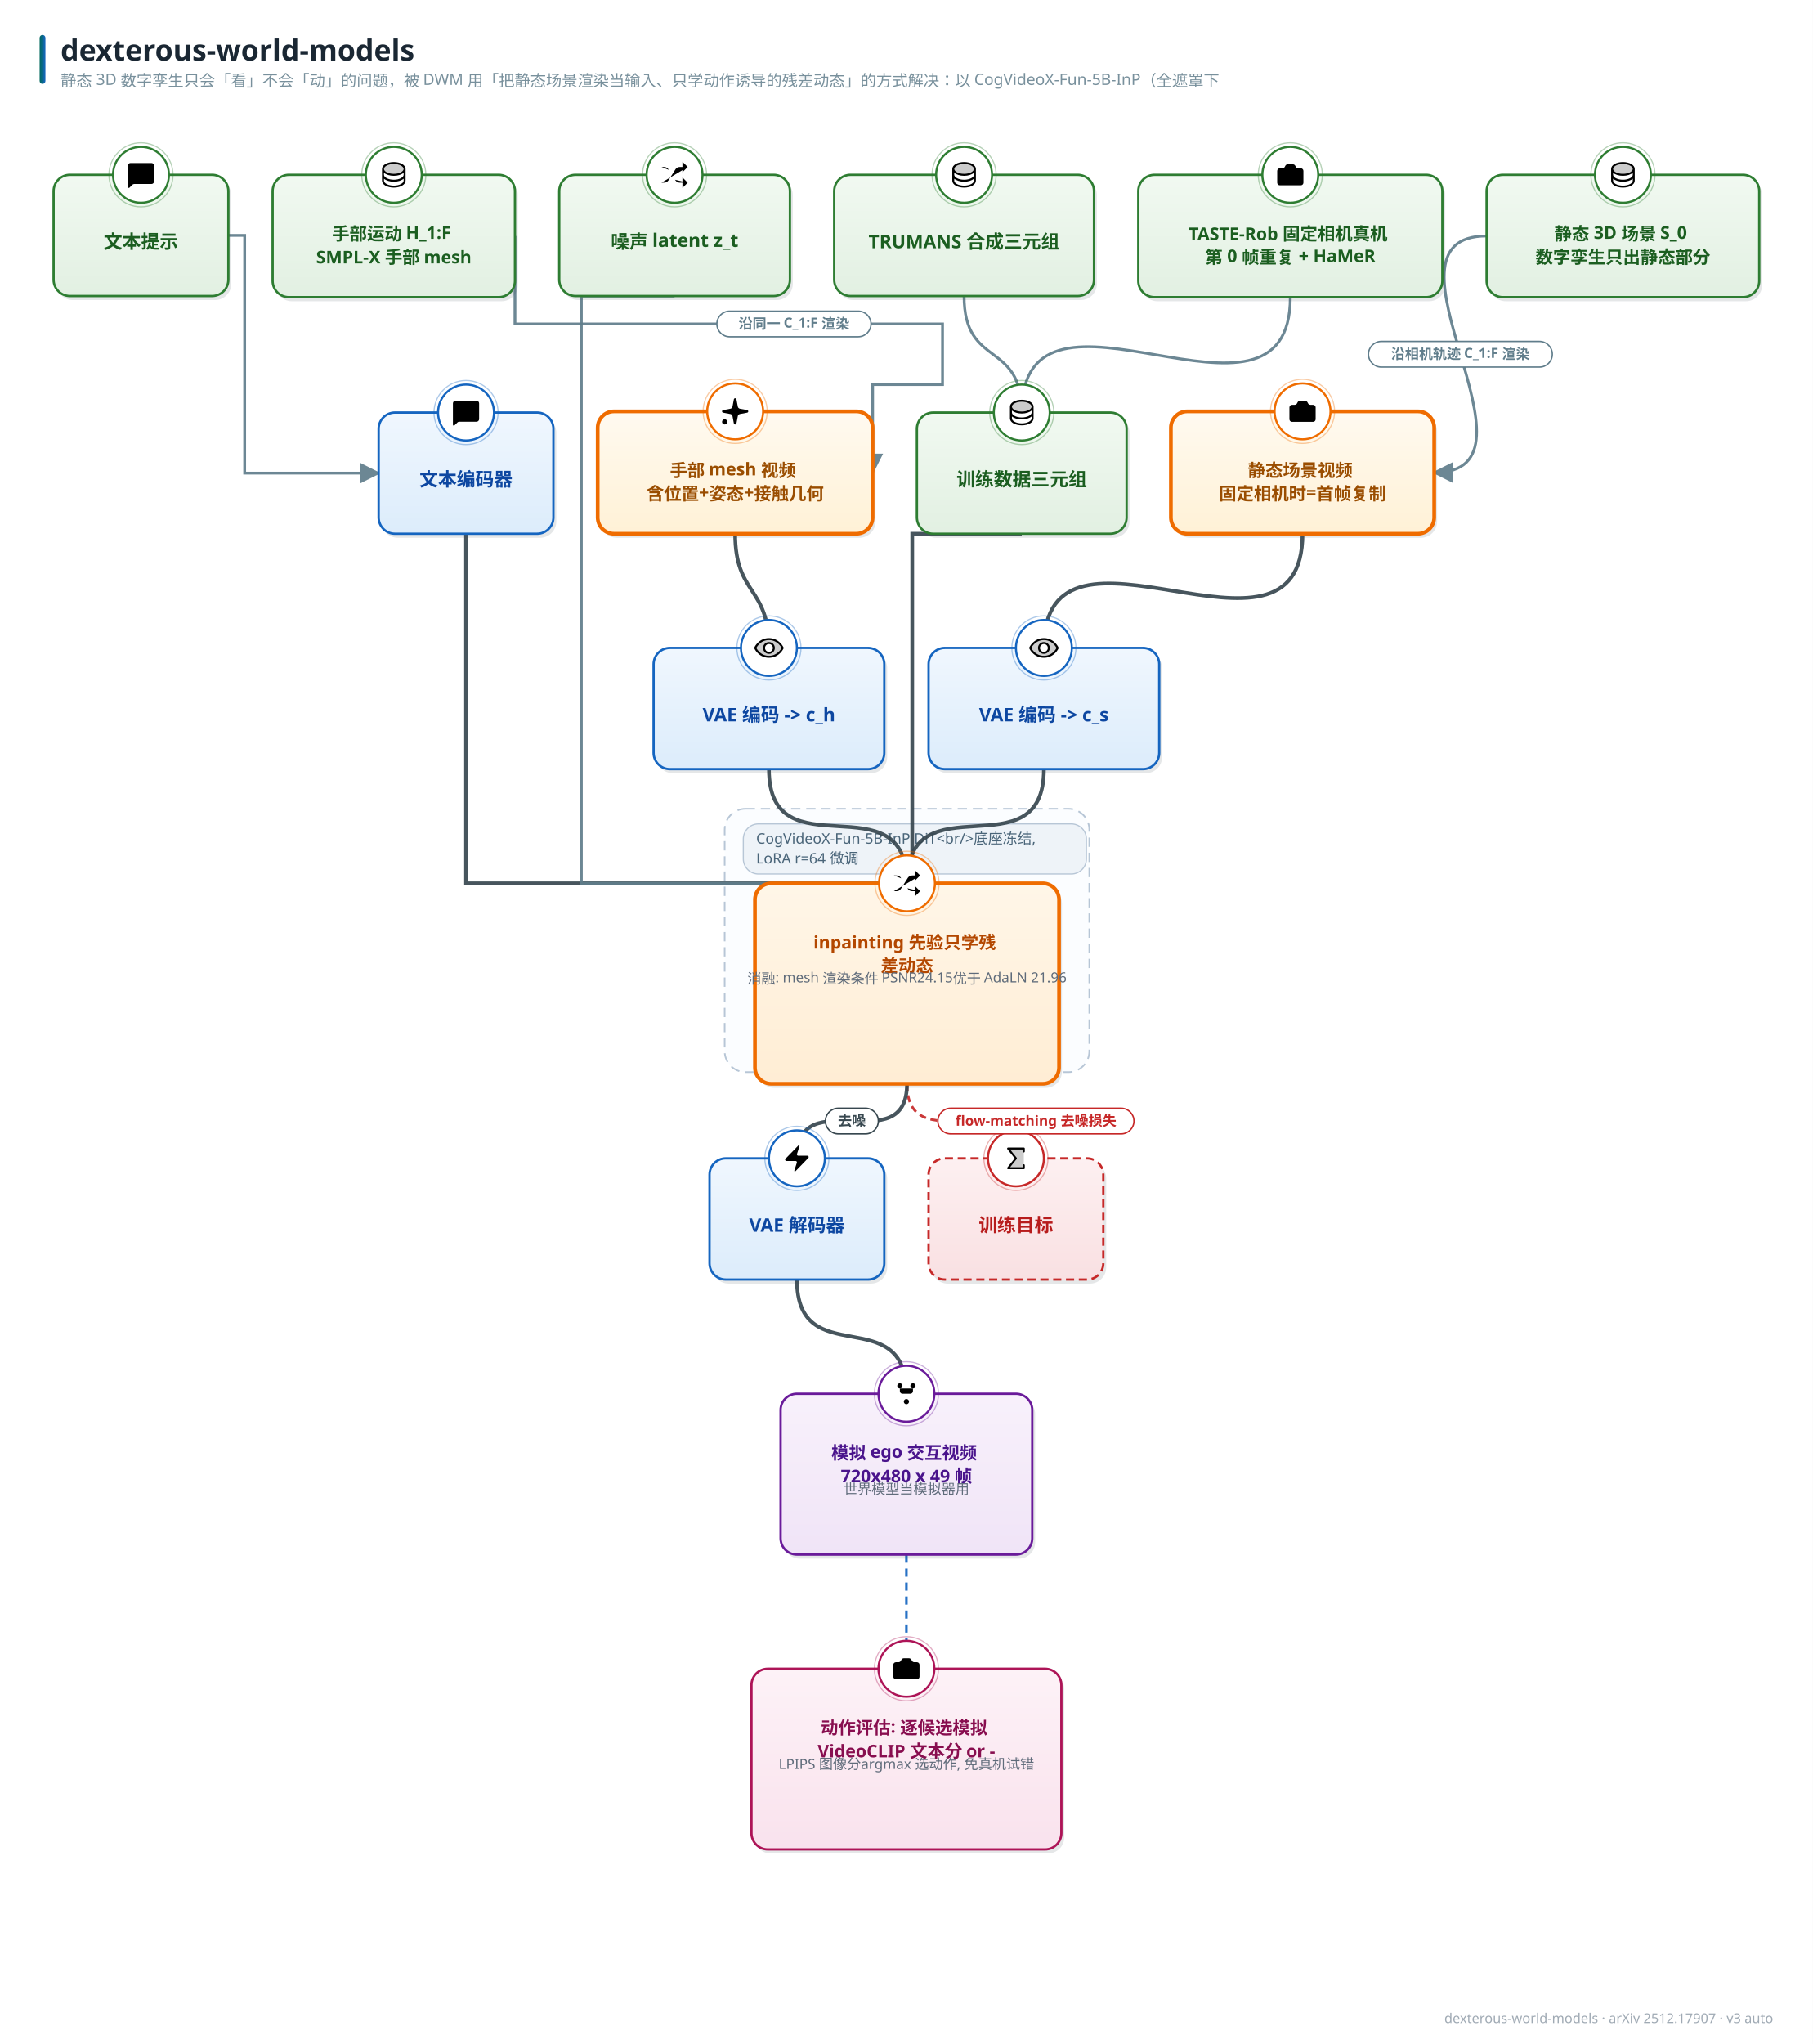
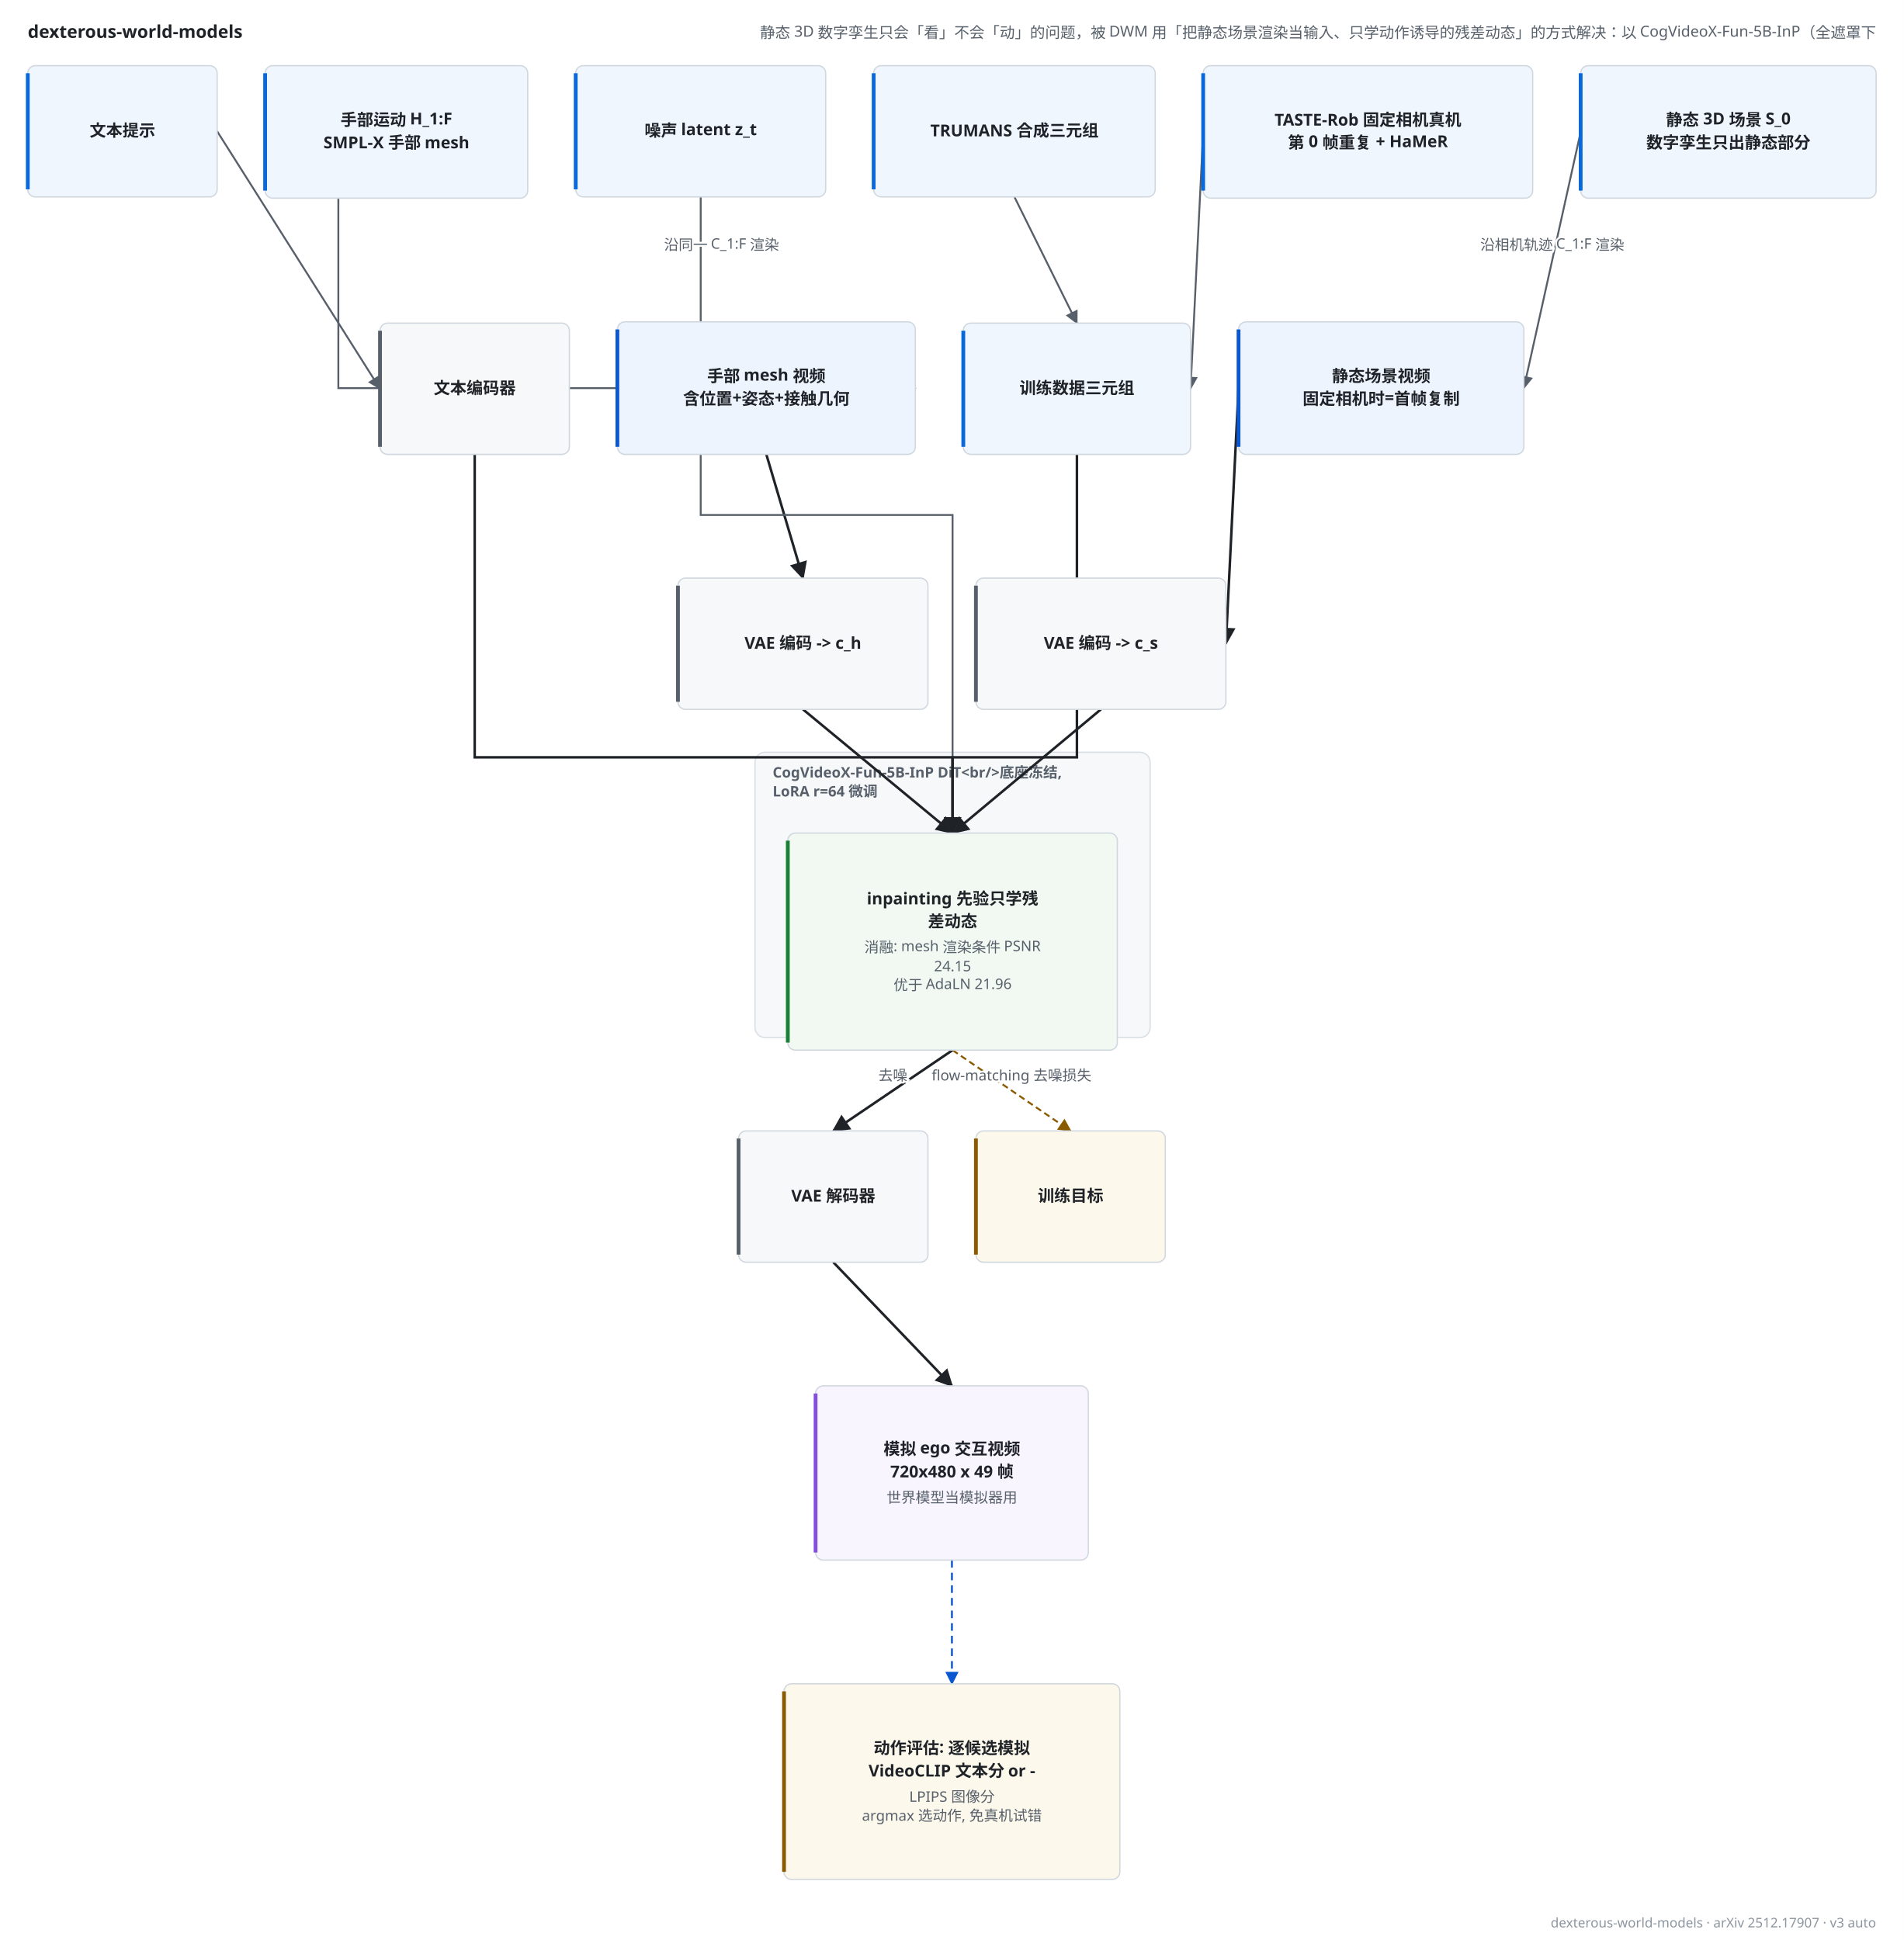
- <svg xmlns="http://www.w3.org/2000/svg" width="1556" height="1754" viewBox="0 0 1556 1754" font-family="'PingFang SC','Hiragino Sans GB','Microsoft YaHei','Segoe UI',sans-serif">
-   <style>text{font-family:'PingFang SC','Hiragino Sans GB','Microsoft YaHei','Segoe UI',sans-serif;} .lbl{font-weight:700;}</style>
+ <svg xmlns="http://www.w3.org/2000/svg" width="1508" height="1537" viewBox="24 98 1508 1537" font-family="'PingFang SC','Hiragino Sans GB','Microsoft YaHei','Segoe UI',sans-serif" role="img">
+   <rect x="24" y="98" width="1508" height="1537" fill="#ffffff" />
+   <text x="46" y="128" font-size="14" font-weight="700" fill="#1f2328">dexterous-world-models</text>
+   <text x="1510" y="128" font-size="12" fill="#57606a" text-anchor="end">静态 3D 数字孪生只会「看」不会「动」的问题，被 DWM 用「把静态场景渲染当输入、只学动作诱导的残差动态」的方式解决：以 CogVideoX-Fun-5B-InP（全遮罩下</text>
  <defs>
-     <linearGradient id="g-data" x1="0" y1="0" x2="0" y2="1">
-       <stop offset="0" stop-color="#f1f9f1" />
-       <stop offset="1" stop-color="#e2f0e2" />
-     </linearGradient>
-     <linearGradient id="g-frozen" x1="0" y1="0" x2="0" y2="1">
-       <stop offset="0" stop-color="#f0f7fe" />
-       <stop offset="1" stop-color="#dcecfb" />
-     </linearGradient>
-     <linearGradient id="g-train" x1="0" y1="0" x2="0" y2="1">
-       <stop offset="0" stop-color="#fff6e8" />
-       <stop offset="1" stop-color="#ffedd4" />
-     </linearGradient>
-     <linearGradient id="g-loss" x1="0" y1="0" x2="0" y2="1">
-       <stop offset="0" stop-color="#fdf0f1" />
-       <stop offset="1" stop-color="#f9e0e2" />
-     </linearGradient>
-     <linearGradient id="g-act" x1="0" y1="0" x2="0" y2="1">
-       <stop offset="0" stop-color="#f8f1fb" />
-       <stop offset="1" stop-color="#f0e4f7" />
-     </linearGradient>
-     <linearGradient id="g-loop" x1="0" y1="0" x2="0" y2="1">
-       <stop offset="0" stop-color="#f2f5f7" />
-       <stop offset="1" stop-color="#e6ebee" />
-     </linearGradient>
-     <linearGradient id="g-env" x1="0" y1="0" x2="0" y2="1">
-       <stop offset="0" stop-color="#eef8f6" />
-       <stop offset="1" stop-color="#dcf0ec" />
-     </linearGradient>
-     <linearGradient id="g-mem" x1="0" y1="0" x2="0" y2="1">
-       <stop offset="0" stop-color="#fffef0" />
-       <stop offset="1" stop-color="#fdf6d8" />
-     </linearGradient>
-     <linearGradient id="g-reward" x1="0" y1="0" x2="0" y2="1">
-       <stop offset="0" stop-color="#fdf2f7" />
-       <stop offset="1" stop-color="#f9e2ed" />
-     </linearGradient>
-     <linearGradient id="g-key" x1="0" y1="0" x2="0" y2="1">
-       <stop offset="0" stop-color="#fffaf0" />
-       <stop offset="1" stop-color="#fff1d6" />
-     </linearGradient>
-     <linearGradient id="g-title" x1="0" y1="0" x2="1" y2="0">
-       <stop offset="0" stop-color="#00695c" />
-       <stop offset="1" stop-color="#1565c0" />
-     </linearGradient>
-     <marker id="arr-main" viewBox="0 0 10 10" refX="9" refY="5" markerWidth="7.5" markerHeight="7.5" orient="auto-start-reverse">
-       <path d="M0 0 L10 5 L0 10 z" fill="#607d8b" />
+     <marker id="arw-main" viewBox="0 0 10 10" refX="9" refY="5" markerWidth="7" markerHeight="7" orient="auto">
+       <path d="M0,0 L10,5 L0,10 z" fill="#57606a" />
    </marker>
-     <marker id="arr-thick" viewBox="0 0 10 10" refX="9" refY="5" markerWidth="7.5" markerHeight="7.5" orient="auto-start-reverse">
-       <path d="M0 0 L10 5 L0 10 z" fill="#37474f" />
+     <marker id="arw-thick" viewBox="0 0 10 10" refX="9" refY="5" markerWidth="7" markerHeight="7" orient="auto">
+       <path d="M0,0 L10,5 L0,10 z" fill="#1f2328" />
    </marker>
-     <marker id="arr-thin" viewBox="0 0 10 10" refX="9" refY="5" markerWidth="7.5" markerHeight="7.5" orient="auto-start-reverse">
-       <path d="M0 0 L10 5 L0 10 z" fill="#90a4ae" />
+     <marker id="arw-thin" viewBox="0 0 10 10" refX="9" refY="5" markerWidth="7" markerHeight="7" orient="auto">
+       <path d="M0,0 L10,5 L0,10 z" fill="#8c959f" />
    </marker>
-     <marker id="arr-fb" viewBox="0 0 10 10" refX="9" refY="5" markerWidth="7.5" markerHeight="7.5" orient="auto-start-reverse">
-       <path d="M0 0 L10 5 L0 10 z" fill="#1565c0" />
+     <marker id="arw-fb" viewBox="0 0 10 10" refX="9" refY="5" markerWidth="7" markerHeight="7" orient="auto">
+       <path d="M0,0 L10,5 L0,10 z" fill="#0b57d0" />
    </marker>
-     <marker id="arr-loss" viewBox="0 0 10 10" refX="9" refY="5" markerWidth="7.5" markerHeight="7.5" orient="auto-start-reverse">
-       <path d="M0 0 L10 5 L0 10 z" fill="#c62828" />
+     <marker id="arw-loss" viewBox="0 0 10 10" refX="9" refY="5" markerWidth="7" markerHeight="7" orient="auto">
+       <path d="M0,0 L10,5 L0,10 z" fill="#8a5a00" />
    </marker>
  </defs>
-   <rect width="1556" height="1754" fill="#ffffff" />
-   <rect x="34" y="30" width="5" height="42" rx="2.5" fill="url(#g-title)" />
-   <text x="52" y="52" font-size="25" font-weight="800" fill="#1a2733">dexterous-world-models</text>
-   <text x="52" y="74" font-size="13.5" fill="#78909c">静态 3D 数字孪生只会「看」不会「动」的问题，被 DWM 用「把静态场景渲染当输入、只学动作诱导的残差动态」的方式解决：以 CogVideoX-Fun-5B-InP（全遮罩下</text>
-   <text x="1522" y="1736" font-size="11.5" fill="#a0aab4" text-anchor="end">dexterous-world-models · arXiv 2512.17907 · v3 auto</text>
-   <rect x="622" y="694" width="313" height="226" rx="18" fill="#fbfdff" stroke="#b7c6d6" stroke-width="1.4" stroke-dasharray="8 5" />
-   <rect x="638" y="707" width="294.5" height="43" rx="13" fill="#eef3f8" stroke="#b7c6d6" />
-   <text x="649" y="724" font-size="12.5" fill="#4a6579">CogVideoX-Fun-5B-InP DiT&lt;br/&gt;底座冻结,</text>
-   <text x="649" y="741" font-size="12.5" fill="#4a6579">LoRA r=64 微调</text>
-   <path d="M 1276.0 202.5 C 1171.8 202.5, 1335.2 405.5, 1231.0 405.5" fill="none" stroke="#607d8b" stroke-width="2.4" marker-end="url(#arr-main)" opacity="0.92" />
-   <path d="M 442.0 202.5 L 442.0 278.0 L 809.0 278.0 L 809.0 330.0 L 749.0 330.0 L 749.0 405.5" fill="none" stroke="#607d8b" stroke-width="2.4" marker-end="url(#arr-main)" opacity="0.92" />
-   <path d="M 196.0 202.0 L 210.0 202.0 L 210.0 406.0 L 325.0 406.0" fill="none" stroke="#607d8b" stroke-width="2.4" marker-end="url(#arr-main)" opacity="0.92" />
-   <path d="M 1118.0 458.0 C 1118.0 592.4, 896.0 421.6, 896.0 556.0" fill="none" stroke="#37474f" stroke-width="3.2" marker-end="url(#arr-thick)" opacity="0.92" />
-   <path d="M 631.0 458.0 C 631.0 511.3, 660.0 502.7, 660.0 556.0" fill="none" stroke="#37474f" stroke-width="3.2" marker-end="url(#arr-thick)" opacity="0.92" />
-   <path d="M 896.0 660.0 C 896.0 750.5, 778.5 667.5, 778.5 758.0" fill="none" stroke="#37474f" stroke-width="3.2" marker-end="url(#arr-thick)" opacity="0.92" />
-   <path d="M 660.0 660.0 C 660.0 750.9, 778.5 667.1, 778.5 758.0" fill="none" stroke="#37474f" stroke-width="3.2" marker-end="url(#arr-thick)" opacity="0.92" />
-   <path d="M 400.0 458.0 L 400.0 758.0 L 778.5 758.0" fill="none" stroke="#37474f" stroke-width="3.2" marker-end="url(#arr-thick)" opacity="0.92" />
-   <path d="M 579.0 254.0 L 499.0 254.0 L 499.0 758.0 L 778.5 758.0" fill="none" stroke="#607d8b" stroke-width="2.4" marker-end="url(#arr-main)" opacity="0.92" />
-   <path d="M 778.5 930.0 C 778.5 996.1, 872.0 927.9, 872.0 994.0" fill="none" stroke="#c62828" stroke-width="2.2" stroke-dasharray="6 4" marker-end="url(#arr-loss)" opacity="0.92" />
-   <path d="M 778.5 930.0 C 778.5 996.6, 684.0 927.4, 684.0 994.0" fill="none" stroke="#37474f" stroke-width="3.2" marker-end="url(#arr-thick)" opacity="0.92" />
-   <path d="M 684.0 1098.0 C 684.0 1178.6, 778.0 1115.4, 778.0 1196.0" fill="none" stroke="#37474f" stroke-width="3.2" marker-end="url(#arr-thick)" opacity="0.92" />
-   <path d="M 778.0 1334.0 C 778.0 1380.0, 778.0 1386.0, 778.0 1432.0" fill="none" stroke="#1565c0" stroke-width="2.2" stroke-dasharray="7 5" marker-end="url(#arr-fb)" opacity="0.92" />
-   <path d="M 877.0 458.0 L 783.0 458.0 L 783.0 758.0 L 778.5 758.0" fill="none" stroke="#37474f" stroke-width="3.2" marker-end="url(#arr-thick)" opacity="0.92" />
-   <path d="M 827.5 254.0 C 827.5 316.8, 877.0 291.2, 877.0 354.0" fill="none" stroke="#607d8b" stroke-width="2.4" marker-end="url(#arr-main)" opacity="0.92" />
-   <path d="M 1107.5 255.0 C 1107.5 393.4, 877.0 215.6, 877.0 354.0" fill="none" stroke="#607d8b" stroke-width="2.4" marker-end="url(#arr-main)" opacity="0.92" />
-   <rect x="1278.5" y="153.5" width="234" height="105" rx="14" fill="#37474f" opacity="0.13" />
-   <rect x="1276" y="150" width="234" height="105" rx="14" fill="url(#g-data)" stroke="#2e7d32" stroke-width="2.0" />
-   <circle cx="1393.0" cy="150" r="24" fill="#ffffff" stroke="#2e7d32" stroke-width="1.8" />
-   <circle cx="1393.0" cy="150" r="27.5" fill="none" stroke="#2e7d32" stroke-width="1" opacity="0.35" />
-   <g transform="translate(1379.5,136.5) scale(0.1055)">
-     <path d="M216,80c0,26.51-39.4,48-88,48S40,106.51,40,80s39.4-48,88-48S216,53.49,216,80Z" opacity="0.2" />
-     <path d="M128,24C74.17,24,32,48.6,32,80v96c0,31.4,42.17,56,96,56s96-24.6,96-56V80C224,48.6,181.83,24,128,24Zm80,104c0,9.62-7.88,19.43-21.61,26.92C170.93,163.35,150.19,168,128,168s-42.93-4.65-58.39-13.08C55.88,147.43,48,137.62,48,128V111.36c17.06,15,46.23,24.64,80,24.64s62.94-9.68,80-24.64ZM69.61,53.08C85.07,44.65,105.81,40,128,40s42.93,4.65,58.39,13.08C200.12,60.57,208,70.38,208,80s-7.88,19.43-21.61,26.92C170.93,115.35,150.19,120,128,120s-42.93-4.65-58.39-13.08C55.88,99.43,48,89.62,48,80S55.88,60.57,69.61,53.08ZM186.39,202.92C170.93,211.35,150.19,216,128,216s-42.93-4.65-58.39-13.08C55.88,195.43,48,185.62,48,176V159.36c17.06,15,46.23,24.64,80,24.64s62.94-9.68,80-24.64V176C208,185.62,200.12,195.43,186.39,202.92Z" />
-   </g>
-   <text x="1393.0" y="206" font-size="15" class="lbl" fill="#1b5e20" text-anchor="middle">
-     <tspan x="1393.0" dy="0">静态 3D 场景 S_0</tspan>
-     <tspan x="1393.0" dy="20">数字孪生只出静态部分</tspan>
-   </text>
-   <rect x="1007.5" y="356.5" width="226" height="105" rx="14" fill="#37474f" opacity="0.13" />
-   <rect x="1005" y="353" width="226" height="105" rx="14" fill="url(#g-key)" stroke="#ef6c00" stroke-width="3.2" />
-   <circle cx="1118.0" cy="353" r="24" fill="#ffffff" stroke="#ef6c00" stroke-width="1.8" />
-   <circle cx="1118.0" cy="353" r="27.5" fill="none" stroke="#ef6c00" stroke-width="1" opacity="0.35" />
-   <g transform="translate(1104.5,339.5) scale(1.125)">
-     <path d="M13.997 4a2 2 0 0 1 1.76 1.05l.486.9A2 2 0 0 0 18.003 7H20a2 2 0 0 1 2 2v9a2 2 0 0 1-2 2H4a2 2 0 0 1-2-2V9a2 2 0 0 1 2-2h1.997a2 2 0 0 0 1.759-1.048l.489-.904A2 2 0 0 1 10.004 4z" />
-     <circle cx="12" cy="13" r="3" />
-   </g>
-   <text x="1118.0" y="409" font-size="15" class="lbl" fill="#9a4d00" text-anchor="middle">
-     <tspan x="1118.0" dy="0">静态场景视频</tspan>
-     <tspan x="1118.0" dy="20">固定相机时=首帧复制</tspan>
-   </text>
-   <rect x="236.5" y="153.5" width="208" height="105" rx="14" fill="#37474f" opacity="0.13" />
-   <rect x="234" y="150" width="208" height="105" rx="14" fill="url(#g-data)" stroke="#2e7d32" stroke-width="2.0" />
-   <circle cx="338.0" cy="150" r="24" fill="#ffffff" stroke="#2e7d32" stroke-width="1.8" />
-   <circle cx="338.0" cy="150" r="27.5" fill="none" stroke="#2e7d32" stroke-width="1" opacity="0.35" />
-   <g transform="translate(324.5,136.5) scale(0.1055)">
-     <path d="M216,80c0,26.51-39.4,48-88,48S40,106.51,40,80s39.4-48,88-48S216,53.49,216,80Z" opacity="0.2" />
-     <path d="M128,24C74.17,24,32,48.6,32,80v96c0,31.4,42.17,56,96,56s96-24.6,96-56V80C224,48.6,181.83,24,128,24Zm80,104c0,9.62-7.88,19.43-21.61,26.92C170.93,163.35,150.19,168,128,168s-42.93-4.65-58.39-13.08C55.88,147.43,48,137.62,48,128V111.36c17.06,15,46.23,24.64,80,24.64s62.94-9.68,80-24.64ZM69.61,53.08C85.07,44.65,105.81,40,128,40s42.93,4.65,58.39,13.08C200.12,60.57,208,70.38,208,80s-7.88,19.43-21.61,26.92C170.93,115.35,150.19,120,128,120s-42.93-4.65-58.39-13.08C55.88,99.43,48,89.62,48,80S55.88,60.57,69.61,53.08ZM186.39,202.92C170.93,211.35,150.19,216,128,216s-42.93-4.65-58.39-13.08C55.88,195.43,48,185.62,48,176V159.36c17.06,15,46.23,24.64,80,24.64s62.94-9.68,80-24.64V176C208,185.62,200.12,195.43,186.39,202.92Z" />
-   </g>
-   <text x="338.0" y="206" font-size="15" class="lbl" fill="#1b5e20" text-anchor="middle">
-     <tspan x="338.0" dy="0">手部运动 H_1:F</tspan>
-     <tspan x="338.0" dy="20">SMPL-X 手部 mesh</tspan>
-   </text>
-   <rect x="515.5" y="356.5" width="236" height="105" rx="14" fill="#37474f" opacity="0.13" />
-   <rect x="513" y="353" width="236" height="105" rx="14" fill="url(#g-key)" stroke="#ef6c00" stroke-width="3.2" />
-   <circle cx="631.0" cy="353" r="24" fill="#ffffff" stroke="#ef6c00" stroke-width="1.8" />
-   <circle cx="631.0" cy="353" r="27.5" fill="none" stroke="#ef6c00" stroke-width="1" opacity="0.35" />
-   <g transform="translate(617.5,339.5) scale(1.125)">
-     <path d="M11.017 2.814a1 1 0 0 1 1.966 0l1.051 5.558a2 2 0 0 0 1.594 1.594l5.558 1.051a1 1 0 0 1 0 1.966l-5.558 1.051a2 2 0 0 0-1.594 1.594l-1.051 5.558a1 1 0 0 1-1.966 0l-1.051-5.558a2 2 0 0 0-1.594-1.594l-5.558-1.051a1 1 0 0 1 0-1.966l5.558-1.051a2 2 0 0 0 1.594-1.594z" />
-     <path d="M20 2v4" />
-     <path d="M22 4h-4" />
-     <circle cx="4" cy="20" r="2" />
-   </g>
-   <text x="631.0" y="409" font-size="15" class="lbl" fill="#9a4d00" text-anchor="middle">
-     <tspan x="631.0" dy="0">手部 mesh 视频</tspan>
-     <tspan x="631.0" dy="20">含位置+姿态+接触几何</tspan>
-   </text>
-   <rect x="48.5" y="153.5" width="150" height="104" rx="14" fill="#37474f" opacity="0.13" />
-   <rect x="46" y="150" width="150" height="104" rx="14" fill="url(#g-data)" stroke="#2e7d32" stroke-width="2.0" />
-   <circle cx="121.0" cy="150" r="24" fill="#ffffff" stroke="#2e7d32" stroke-width="1.8" />
-   <circle cx="121.0" cy="150" r="27.5" fill="none" stroke="#2e7d32" stroke-width="1" opacity="0.35" />
-   <g transform="translate(107.5,136.5) scale(1.125)">
-     <path d="M22 17a2 2 0 0 1-2 2H6.828a2 2 0 0 0-1.414.586l-2.202 2.202A.71.71 0 0 1 2 21.286V5a2 2 0 0 1 2-2h16a2 2 0 0 1 2 2z" />
-   </g>
-   <text x="121.0" y="213" font-size="16" class="lbl" fill="#1b5e20" text-anchor="middle">文本提示</text>
-   <rect x="327.5" y="357.5" width="150" height="104" rx="14" fill="#37474f" opacity="0.13" />
-   <rect x="325" y="354" width="150" height="104" rx="14" fill="url(#g-frozen)" stroke="#1565c0" stroke-width="2.0" />
-   <circle cx="400.0" cy="354" r="24" fill="#ffffff" stroke="#1565c0" stroke-width="1.8" />
-   <circle cx="400.0" cy="354" r="27.5" fill="none" stroke="#1565c0" stroke-width="1" opacity="0.35" />
-   <g transform="translate(386.5,340.5) scale(1.125)">
-     <path d="M22 17a2 2 0 0 1-2 2H6.828a2 2 0 0 0-1.414.586l-2.202 2.202A.71.71 0 0 1 2 21.286V5a2 2 0 0 1 2-2h16a2 2 0 0 1 2 2z" />
-   </g>
-   <text x="400.0" y="417" font-size="16" class="lbl" fill="#0d47a1" text-anchor="middle">文本编码器</text>
-   <rect x="799.5" y="559.5" width="198" height="104" rx="14" fill="#37474f" opacity="0.13" />
-   <rect x="797" y="556" width="198" height="104" rx="14" fill="url(#g-frozen)" stroke="#1565c0" stroke-width="2.0" />
-   <circle cx="896.0" cy="556" r="24" fill="#ffffff" stroke="#1565c0" stroke-width="1.8" />
-   <circle cx="896.0" cy="556" r="27.5" fill="none" stroke="#1565c0" stroke-width="1" opacity="0.35" />
-   <g transform="translate(882.5,542.5) scale(0.1055)">
-     <path d="M128,56C48,56,16,128,16,128s32,72,112,72,112-72,112-72S208,56,128,56Zm0,112a40,40,0,1,1,40-40A40,40,0,0,1,128,168Z" opacity="0.2" />
-     <path d="M247.31,124.76c-.35-.79-8.82-19.58-27.65-38.41C194.57,61.26,162.88,48,128,48S61.43,61.26,36.34,86.35C17.51,105.18,9,124,8.69,124.76a8,8,0,0,0,0,6.5c.35.79,8.82,19.57,27.65,38.4C61.43,194.74,93.12,208,128,208s66.57-13.26,91.66-38.34c18.83-18.83,27.3-37.61,27.65-38.4A8,8,0,0,0,247.31,124.76ZM128,192c-30.78,0-57.67-11.19-79.93-33.25A133.47,133.47,0,0,1,25,128,133.33,133.33,0,0,1,48.07,97.25C70.33,75.19,97.22,64,128,64s57.67,11.19,79.93,33.25A133.46,133.46,0,0,1,231.05,128C223.84,141.46,192.43,192,128,192Zm0-112a48,48,0,1,0,48,48A48.05,48.05,0,0,0,128,80Zm0,80a32,32,0,1,1,32-32A32,32,0,0,1,128,160Z" />
-   </g>
-   <text x="896.0" y="619" font-size="16" class="lbl" fill="#0d47a1" text-anchor="middle">VAE 编码 -&gt; c_s</text>
-   <rect x="563.5" y="559.5" width="198" height="104" rx="14" fill="#37474f" opacity="0.13" />
-   <rect x="561" y="556" width="198" height="104" rx="14" fill="url(#g-frozen)" stroke="#1565c0" stroke-width="2.0" />
-   <circle cx="660.0" cy="556" r="24" fill="#ffffff" stroke="#1565c0" stroke-width="1.8" />
-   <circle cx="660.0" cy="556" r="27.5" fill="none" stroke="#1565c0" stroke-width="1" opacity="0.35" />
-   <g transform="translate(646.5,542.5) scale(0.1055)">
-     <path d="M128,56C48,56,16,128,16,128s32,72,112,72,112-72,112-72S208,56,128,56Zm0,112a40,40,0,1,1,40-40A40,40,0,0,1,128,168Z" opacity="0.2" />
-     <path d="M247.31,124.76c-.35-.79-8.82-19.58-27.65-38.41C194.57,61.26,162.88,48,128,48S61.43,61.26,36.34,86.35C17.51,105.18,9,124,8.69,124.76a8,8,0,0,0,0,6.5c.35.79,8.82,19.57,27.65,38.4C61.43,194.74,93.12,208,128,208s66.57-13.26,91.66-38.34c18.83-18.83,27.3-37.61,27.65-38.4A8,8,0,0,0,247.31,124.76ZM128,192c-30.78,0-57.67-11.19-79.93-33.25A133.47,133.47,0,0,1,25,128,133.33,133.33,0,0,1,48.07,97.25C70.33,75.19,97.22,64,128,64s57.67,11.19,79.93,33.25A133.46,133.46,0,0,1,231.05,128C223.84,141.46,192.43,192,128,192Zm0-112a48,48,0,1,0,48,48A48.05,48.05,0,0,0,128,80Zm0,80a32,32,0,1,1,32-32A32,32,0,0,1,128,160Z" />
-   </g>
-   <text x="660.0" y="619" font-size="16" class="lbl" fill="#0d47a1" text-anchor="middle">VAE 编码 -&gt; c_h</text>
-   <rect x="650.5" y="761.5" width="261" height="172" rx="14" fill="#37474f" opacity="0.13" />
-   <rect x="648" y="758" width="261" height="172" rx="14" fill="url(#g-train)" stroke="#ef6c00" stroke-width="3.2" />
-   <circle cx="778.5" cy="758" r="24" fill="#ffffff" stroke="#ef6c00" stroke-width="1.8" />
-   <circle cx="778.5" cy="758" r="27.5" fill="none" stroke="#ef6c00" stroke-width="1" opacity="0.35" />
-   <g transform="translate(765.0,744.5) scale(1.125)">
-     <path d="m18 14 4 4-4 4" />
-     <path d="m18 2 4 4-4 4" />
-     <path d="M2 18h1.973a4 4 0 0 0 3.3-1.7l5.454-8.6a4 4 0 0 1 3.3-1.7H22" />
-     <path d="M2 6h1.972a4 4 0 0 1 3.6 2.2" />
-     <path d="M22 18h-6.041a4 4 0 0 1-3.3-1.8l-.359-.45" />
-   </g>
-   <text x="778.5" y="814" font-size="15" class="lbl" fill="#b34700" text-anchor="middle">
-     <tspan x="778.5" dy="0">inpainting 先验只学残</tspan>
-     <tspan x="778.5" dy="20">差动态</tspan>
-   </text>
-   <text x="778.5" y="844" font-size="12" fill="#5f6b7a" text-anchor="middle">消融: mesh 渲染条件 PSNR
- 24.15
- 优于 AdaLN 21.96</text>
-   <rect x="482.5" y="153.5" width="198" height="104" rx="14" fill="#37474f" opacity="0.13" />
-   <rect x="480" y="150" width="198" height="104" rx="14" fill="url(#g-data)" stroke="#2e7d32" stroke-width="2.0" />
-   <circle cx="579.0" cy="150" r="24" fill="#ffffff" stroke="#2e7d32" stroke-width="1.8" />
-   <circle cx="579.0" cy="150" r="27.5" fill="none" stroke="#2e7d32" stroke-width="1" opacity="0.35" />
-   <g transform="translate(565.5,136.5) scale(1.125)">
-     <path d="m18 14 4 4-4 4" />
-     <path d="m18 2 4 4-4 4" />
-     <path d="M2 18h1.973a4 4 0 0 0 3.3-1.7l5.454-8.6a4 4 0 0 1 3.3-1.7H22" />
-     <path d="M2 6h1.972a4 4 0 0 1 3.6 2.2" />
-     <path d="M22 18h-6.041a4 4 0 0 1-3.3-1.8l-.359-.45" />
-   </g>
-   <text x="579.0" y="213" font-size="16" class="lbl" fill="#1b5e20" text-anchor="middle">噪声 latent z_t</text>
-   <rect x="799.5" y="997.5" width="150" height="104" rx="14" fill="#37474f" opacity="0.13" />
-   <rect x="797" y="994" width="150" height="104" rx="14" fill="url(#g-loss)" stroke="#c62828" stroke-width="2.0" stroke-dasharray="7 4" />
-   <circle cx="872.0" cy="994" r="24" fill="#ffffff" stroke="#c62828" stroke-width="1.8" />
-   <circle cx="872.0" cy="994" r="27.5" fill="none" stroke="#c62828" stroke-width="1" opacity="0.35" />
-   <g transform="translate(858.5,980.5) scale(0.1055)">
-     <path d="M192,48V208H64l64-80L64,48Z" opacity="0.2" />
-     <path d="M184,72V56H80.65l53.6,67a8,8,0,0,1,0,10l-53.6,67H184V184a8,8,0,0,1,16,0v24a8,8,0,0,1-8,8H64a8,8,0,0,1-6.25-13l60-75-60-75A8,8,0,0,1,64,40H192a8,8,0,0,1,8,8V72a8,8,0,0,1-16,0Z" />
-   </g>
-   <text x="872.0" y="1057" font-size="16" class="lbl" fill="#b71c1c" text-anchor="middle">训练目标</text>
-   <rect x="611.5" y="997.5" width="150" height="104" rx="14" fill="#37474f" opacity="0.13" />
-   <rect x="609" y="994" width="150" height="104" rx="14" fill="url(#g-frozen)" stroke="#1565c0" stroke-width="2.0" />
-   <circle cx="684.0" cy="994" r="24" fill="#ffffff" stroke="#1565c0" stroke-width="1.8" />
-   <circle cx="684.0" cy="994" r="27.5" fill="none" stroke="#1565c0" stroke-width="1" opacity="0.35" />
-   <g transform="translate(670.5,980.5) scale(1.125)">
-     <path d="M4 14a1 1 0 0 1-.78-1.63l9.9-10.2a.5.5 0 0 1 .86.46l-1.92 6.02A1 1 0 0 0 13 10h7a1 1 0 0 1 .78 1.63l-9.9 10.2a.5.5 0 0 1-.86-.46l1.92-6.02A1 1 0 0 0 11 14z" />
-   </g>
-   <text x="684.0" y="1057" font-size="16" class="lbl" fill="#0d47a1" text-anchor="middle">VAE 解码器</text>
-   <rect x="672.5" y="1199.5" width="216" height="138" rx="14" fill="#37474f" opacity="0.13" />
-   <rect x="670" y="1196" width="216" height="138" rx="14" fill="url(#g-act)" stroke="#6a1b9a" stroke-width="2.0" />
-   <circle cx="778.0" cy="1196" r="24" fill="#ffffff" stroke="#6a1b9a" stroke-width="1.8" />
-   <circle cx="778.0" cy="1196" r="27.5" fill="none" stroke="#6a1b9a" stroke-width="1" opacity="0.35" />
-   <g transform="translate(764.5,1182.5) scale(1.125)">
-     <path stroke="none" d="M0 0h24v24H0z" fill="none" />
-     <path d="M10 18a2 2 0 1 0 4 0a2 2 0 1 0 -4 0" />
-     <path d="M5 6a2 2 0 1 0 4 0a2 2 0 1 0 -4 0" />
-     <path d="M15 6a2 2 0 1 0 4 0a2 2 0 1 0 -4 0" />
-     <path d="M7 8v2a2 2 0 0 0 2 2h6a2 2 0 0 0 2 -2v-2" />
-     <path d="M12 12l0 4" />
-   </g>
-   <text x="778.0" y="1252" font-size="15" class="lbl" fill="#4a148c" text-anchor="middle">
-     <tspan x="778.0" dy="0">模拟 ego 交互视频</tspan>
-     <tspan x="778.0" dy="20">720x480 x 49 帧</tspan>
-   </text>
-   <text x="778.0" y="1282" font-size="12" fill="#5f6b7a" text-anchor="middle">世界模型当模拟器用</text>
-   <rect x="647.5" y="1435.5" width="266" height="155" rx="14" fill="#37474f" opacity="0.13" />
-   <rect x="645" y="1432" width="266" height="155" rx="14" fill="url(#g-reward)" stroke="#ad1457" stroke-width="2.0" />
-   <circle cx="778.0" cy="1432" r="24" fill="#ffffff" stroke="#ad1457" stroke-width="1.8" />
-   <circle cx="778.0" cy="1432" r="27.5" fill="none" stroke="#ad1457" stroke-width="1" opacity="0.35" />
-   <g transform="translate(764.5,1418.5) scale(1.125)">
-     <path d="M13.997 4a2 2 0 0 1 1.76 1.05l.486.9A2 2 0 0 0 18.003 7H20a2 2 0 0 1 2 2v9a2 2 0 0 1-2 2H4a2 2 0 0 1-2-2V9a2 2 0 0 1 2-2h1.997a2 2 0 0 0 1.759-1.048l.489-.904A2 2 0 0 1 10.004 4z" />
-     <circle cx="12" cy="13" r="3" />
-   </g>
-   <text x="778.0" y="1488" font-size="15" class="lbl" fill="#880e4f" text-anchor="middle">
-     <tspan x="778.0" dy="0">动作评估: 逐候选模拟</tspan>
-     <tspan x="778.0" dy="20">VideoCLIP 文本分 or -</tspan>
-   </text>
-   <text x="778.0" y="1518" font-size="12" fill="#5f6b7a" text-anchor="middle">LPIPS 图像分
- argmax 选动作, 免真机试错</text>
-   <rect x="789.5" y="357.5" width="180" height="104" rx="14" fill="#37474f" opacity="0.13" />
-   <rect x="787" y="354" width="180" height="104" rx="14" fill="url(#g-data)" stroke="#2e7d32" stroke-width="2.0" />
-   <circle cx="877.0" cy="354" r="24" fill="#ffffff" stroke="#2e7d32" stroke-width="1.8" />
-   <circle cx="877.0" cy="354" r="27.5" fill="none" stroke="#2e7d32" stroke-width="1" opacity="0.35" />
-   <g transform="translate(863.5,340.5) scale(0.1055)">
-     <path d="M216,80c0,26.51-39.4,48-88,48S40,106.51,40,80s39.4-48,88-48S216,53.49,216,80Z" opacity="0.2" />
-     <path d="M128,24C74.17,24,32,48.6,32,80v96c0,31.4,42.17,56,96,56s96-24.6,96-56V80C224,48.6,181.83,24,128,24Zm80,104c0,9.62-7.88,19.43-21.61,26.92C170.93,163.35,150.19,168,128,168s-42.93-4.65-58.39-13.08C55.88,147.43,48,137.62,48,128V111.36c17.06,15,46.23,24.64,80,24.64s62.94-9.68,80-24.64ZM69.61,53.08C85.07,44.65,105.81,40,128,40s42.93,4.65,58.39,13.08C200.12,60.57,208,70.38,208,80s-7.88,19.43-21.61,26.92C170.93,115.35,150.19,120,128,120s-42.93-4.65-58.39-13.08C55.88,99.43,48,89.62,48,80S55.88,60.57,69.61,53.08ZM186.39,202.92C170.93,211.35,150.19,216,128,216s-42.93-4.65-58.39-13.08C55.88,195.43,48,185.62,48,176V159.36c17.06,15,46.23,24.64,80,24.64s62.94-9.68,80-24.64V176C208,185.62,200.12,195.43,186.39,202.92Z" />
-   </g>
-   <text x="877.0" y="417" font-size="16" class="lbl" fill="#1b5e20" text-anchor="middle">训练数据三元组</text>
-   <rect x="718.5" y="153.5" width="223" height="104" rx="14" fill="#37474f" opacity="0.13" />
-   <rect x="716" y="150" width="223" height="104" rx="14" fill="url(#g-data)" stroke="#2e7d32" stroke-width="2.0" />
-   <circle cx="827.5" cy="150" r="24" fill="#ffffff" stroke="#2e7d32" stroke-width="1.8" />
-   <circle cx="827.5" cy="150" r="27.5" fill="none" stroke="#2e7d32" stroke-width="1" opacity="0.35" />
-   <g transform="translate(814.0,136.5) scale(0.1055)">
-     <path d="M216,80c0,26.51-39.4,48-88,48S40,106.51,40,80s39.4-48,88-48S216,53.49,216,80Z" opacity="0.2" />
-     <path d="M128,24C74.17,24,32,48.6,32,80v96c0,31.4,42.17,56,96,56s96-24.6,96-56V80C224,48.6,181.83,24,128,24Zm80,104c0,9.62-7.88,19.43-21.61,26.92C170.93,163.35,150.19,168,128,168s-42.93-4.65-58.39-13.08C55.88,147.43,48,137.62,48,128V111.36c17.06,15,46.23,24.64,80,24.64s62.94-9.68,80-24.64ZM69.61,53.08C85.07,44.65,105.81,40,128,40s42.93,4.65,58.39,13.08C200.12,60.57,208,70.38,208,80s-7.88,19.43-21.61,26.92C170.93,115.35,150.19,120,128,120s-42.93-4.65-58.39-13.08C55.88,99.43,48,89.62,48,80S55.88,60.57,69.61,53.08ZM186.39,202.92C170.93,211.35,150.19,216,128,216s-42.93-4.65-58.39-13.08C55.88,195.43,48,185.62,48,176V159.36c17.06,15,46.23,24.64,80,24.64s62.94-9.68,80-24.64V176C208,185.62,200.12,195.43,186.39,202.92Z" />
-   </g>
-   <text x="827.5" y="213" font-size="16" class="lbl" fill="#1b5e20" text-anchor="middle">TRUMANS 合成三元组</text>
-   <rect x="979.5" y="153.5" width="261" height="105" rx="14" fill="#37474f" opacity="0.13" />
-   <rect x="977" y="150" width="261" height="105" rx="14" fill="url(#g-data)" stroke="#2e7d32" stroke-width="2.0" />
-   <circle cx="1107.5" cy="150" r="24" fill="#ffffff" stroke="#2e7d32" stroke-width="1.8" />
-   <circle cx="1107.5" cy="150" r="27.5" fill="none" stroke="#2e7d32" stroke-width="1" opacity="0.35" />
-   <g transform="translate(1094.0,136.5) scale(1.125)">
-     <path d="M13.997 4a2 2 0 0 1 1.76 1.05l.486.9A2 2 0 0 0 18.003 7H20a2 2 0 0 1 2 2v9a2 2 0 0 1-2 2H4a2 2 0 0 1-2-2V9a2 2 0 0 1 2-2h1.997a2 2 0 0 0 1.759-1.048l.489-.904A2 2 0 0 1 10.004 4z" />
-     <circle cx="12" cy="13" r="3" />
-   </g>
-   <text x="1107.5" y="206" font-size="15" class="lbl" fill="#1b5e20" text-anchor="middle">
-     <tspan x="1107.5" dy="0">TASTE-Rob 固定相机真机</tspan>
-     <tspan x="1107.5" dy="20">第 0 帧重复 + HaMeR</tspan>
-   </text>
-   <g transform="translate(1253.5,304.0)">
-     <rect x="-78.9" y="-11" width="157.8" height="22" rx="11" fill="#ffffff" stroke="#607d8b" stroke-width="1.2" />
-     <text y="4" font-size="12" fill="#607d8b" font-weight="600" text-anchor="middle">沿相机轨迹 C_1:F 渲染</text>
-   </g>
-   <g transform="translate(681.5,278.0)">
-     <rect x="-66.2" y="-11" width="132.3" height="22" rx="11" fill="#ffffff" stroke="#607d8b" stroke-width="1.2" />
-     <text y="4" font-size="12" fill="#607d8b" font-weight="600" text-anchor="middle">沿同一 C_1:F 渲染</text>
-   </g>
-   <g transform="translate(889.2,962.0)">
-     <rect x="-84.2" y="-11" width="168.3" height="22" rx="11" fill="#ffffff" stroke="#c62828" stroke-width="1.2" />
-     <text y="4" font-size="12" fill="#c62828" font-weight="600" text-anchor="middle">flow-matching 去噪损失</text>
-   </g>
-   <g transform="translate(731.2,962.0)">
-     <rect x="-22.7" y="-11" width="45.4" height="22" rx="11" fill="#ffffff" stroke="#37474f" stroke-width="1.2" />
-     <text y="4" font-size="12" fill="#37474f" font-weight="600" text-anchor="middle">去噪</text>
-   </g>
+   <rect x="622" y="694" width="313" height="226" rx="8" fill="#f6f8fa" stroke="#d8dee4" />
+   <text x="636" y="714" font-size="11.5" font-weight="600" fill="#57606a">CogVideoX-Fun-5B-InP DiT&lt;br/&gt;底座冻结,</text>
+   <text x="636" y="729" font-size="11.5" font-weight="600" fill="#57606a">LoRA r=64 微调</text>
+   <path d="M 1276.0 202.5 L 1231.0 405.5" fill="none" stroke="#57606a" stroke-width="1.5" marker-end="url(#arw-main)" />
+   <path d="M 442.0 202.5 L 292.0 202.5 L 292.0 405.5 L 749.0 405.5" fill="none" stroke="#57606a" stroke-width="1.5" marker-end="url(#arw-main)" />
+   <path d="M 196.0 202.0 L 325.0 406.0" fill="none" stroke="#57606a" stroke-width="1.5" marker-end="url(#arw-main)" />
+   <path d="M 1005.0 405.5 L 995.0 608.0" fill="none" stroke="#1f2328" stroke-width="2.0" marker-end="url(#arw-thick)" />
+   <path d="M 631.0 458.0 L 660.0 556.0" fill="none" stroke="#1f2328" stroke-width="2.0" marker-end="url(#arw-thick)" />
+   <path d="M 896.0 660.0 L 778.5 758.0" fill="none" stroke="#1f2328" stroke-width="2.0" marker-end="url(#arw-thick)" />
+   <path d="M 660.0 660.0 L 778.5 758.0" fill="none" stroke="#1f2328" stroke-width="2.0" marker-end="url(#arw-thick)" />
+   <path d="M 400.0 458.0 L 400.0 698.0 L 778.5 698.0 L 778.5 758.0" fill="none" stroke="#1f2328" stroke-width="2.0" marker-end="url(#arw-thick)" />
+   <path d="M 579.0 254.0 L 579.0 506.0 L 778.5 506.0 L 778.5 758.0" fill="none" stroke="#57606a" stroke-width="1.5" marker-end="url(#arw-main)" />
+   <path d="M 778.5 930.0 L 872.0 994.0" fill="none" stroke="#8a5a00" stroke-width="1.5" stroke-dasharray="5 3" marker-end="url(#arw-loss)" />
+   <path d="M 778.5 930.0 L 684.0 994.0" fill="none" stroke="#1f2328" stroke-width="2.0" marker-end="url(#arw-thick)" />
+   <path d="M 684.0 1098.0 L 778.0 1196.0" fill="none" stroke="#1f2328" stroke-width="2.0" marker-end="url(#arw-thick)" />
+   <path d="M 778.0 1334.0 L 778.0 1432.0" fill="none" stroke="#0b57d0" stroke-width="1.5" stroke-dasharray="6 4" marker-end="url(#arw-fb)" />
+   <path d="M 877.0 458.0 L 877.0 698.0 L 778.5 698.0 L 778.5 758.0" fill="none" stroke="#1f2328" stroke-width="2.0" marker-end="url(#arw-thick)" />
+   <path d="M 827.5 254.0 L 877.0 354.0" fill="none" stroke="#57606a" stroke-width="1.5" marker-end="url(#arw-main)" />
+   <path d="M 977.0 202.5 L 967.0 406.0" fill="none" stroke="#57606a" stroke-width="1.5" marker-end="url(#arw-main)" />
+   <rect x="1276" y="150" width="234" height="105" rx="6" fill="#f0f6fe" stroke="#d0d7de" stroke-width="1" />
+   <line x1="1276" y1="156" x2="1276" y2="249" stroke="#0969da" stroke-width="3" />
+   <text x="1393.0" y="197.5" font-size="13" font-weight="700" fill="#1f2328" text-anchor="middle">静态 3D 场景 S_0</text>
+   <text x="1393.0" y="215.5" font-size="13" font-weight="700" fill="#1f2328" text-anchor="middle">数字孪生只出静态部分</text>
+   <rect x="1005" y="353" width="226" height="105" rx="6" fill="#eef4fe" stroke="#d0d7de" stroke-width="1" />
+   <line x1="1005" y1="359" x2="1005" y2="452" stroke="#0b57d0" stroke-width="3" />
+   <text x="1118.0" y="400.5" font-size="13" font-weight="700" fill="#1f2328" text-anchor="middle">静态场景视频</text>
+   <text x="1118.0" y="418.5" font-size="13" font-weight="700" fill="#1f2328" text-anchor="middle">固定相机时=首帧复制</text>
+   <rect x="234" y="150" width="208" height="105" rx="6" fill="#f0f6fe" stroke="#d0d7de" stroke-width="1" />
+   <line x1="234" y1="156" x2="234" y2="249" stroke="#0969da" stroke-width="3" />
+   <text x="338.0" y="197.5" font-size="13" font-weight="700" fill="#1f2328" text-anchor="middle">手部运动 H_1:F</text>
+   <text x="338.0" y="215.5" font-size="13" font-weight="700" fill="#1f2328" text-anchor="middle">SMPL-X 手部 mesh</text>
+   <rect x="513" y="353" width="236" height="105" rx="6" fill="#eef4fe" stroke="#d0d7de" stroke-width="1" />
+   <line x1="513" y1="359" x2="513" y2="452" stroke="#0b57d0" stroke-width="3" />
+   <text x="631.0" y="400.5" font-size="13" font-weight="700" fill="#1f2328" text-anchor="middle">手部 mesh 视频</text>
+   <text x="631.0" y="418.5" font-size="13" font-weight="700" fill="#1f2328" text-anchor="middle">含位置+姿态+接触几何</text>
+   <rect x="46" y="150" width="150" height="104" rx="6" fill="#f0f6fe" stroke="#d0d7de" stroke-width="1" />
+   <line x1="46" y1="156" x2="46" y2="248" stroke="#0969da" stroke-width="3" />
+   <text x="121.0" y="206.0" font-size="13" font-weight="700" fill="#1f2328" text-anchor="middle">文本提示</text>
+   <rect x="325" y="354" width="150" height="104" rx="6" fill="#f6f8fa" stroke="#d0d7de" stroke-width="1" />
+   <line x1="325" y1="360" x2="325" y2="452" stroke="#57606a" stroke-width="3" />
+   <text x="400.0" y="410.0" font-size="13" font-weight="700" fill="#1f2328" text-anchor="middle">文本编码器</text>
+   <rect x="797" y="556" width="198" height="104" rx="6" fill="#f6f8fa" stroke="#d0d7de" stroke-width="1" />
+   <line x1="797" y1="562" x2="797" y2="654" stroke="#57606a" stroke-width="3" />
+   <text x="896.0" y="612.0" font-size="13" font-weight="700" fill="#1f2328" text-anchor="middle">VAE 编码 -&gt; c_s</text>
+   <rect x="561" y="556" width="198" height="104" rx="6" fill="#f6f8fa" stroke="#d0d7de" stroke-width="1" />
+   <line x1="561" y1="562" x2="561" y2="654" stroke="#57606a" stroke-width="3" />
+   <text x="660.0" y="612.0" font-size="13" font-weight="700" fill="#1f2328" text-anchor="middle">VAE 编码 -&gt; c_h</text>
+   <rect x="648" y="758" width="261" height="172" rx="6" fill="#f2f9f3" stroke="#d0d7de" stroke-width="1" />
+   <line x1="648" y1="764" x2="648" y2="924" stroke="#1a7f37" stroke-width="3" />
+   <text x="778.5" y="814.5" font-size="13" font-weight="700" fill="#1f2328" text-anchor="middle">inpainting 先验只学残</text>
+   <text x="778.5" y="832.5" font-size="13" font-weight="700" fill="#1f2328" text-anchor="middle">差动态</text>
+   <text x="778.5" y="852.5" font-size="11.5" fill="#57606a" text-anchor="middle">消融: mesh 渲染条件 PSNR</text>
+   <text x="778.5" y="867.5" font-size="11.5" fill="#57606a" text-anchor="middle">24.15</text>
+   <text x="778.5" y="882.5" font-size="11.5" fill="#57606a" text-anchor="middle">优于 AdaLN 21.96</text>
+   <rect x="480" y="150" width="198" height="104" rx="6" fill="#f0f6fe" stroke="#d0d7de" stroke-width="1" />
+   <line x1="480" y1="156" x2="480" y2="248" stroke="#0969da" stroke-width="3" />
+   <text x="579.0" y="206.0" font-size="13" font-weight="700" fill="#1f2328" text-anchor="middle">噪声 latent z_t</text>
+   <rect x="797" y="994" width="150" height="104" rx="6" fill="#fdf8ec" stroke="#d0d7de" stroke-width="1" />
+   <line x1="797" y1="1000" x2="797" y2="1092" stroke="#8a5a00" stroke-width="3" />
+   <text x="872.0" y="1050.0" font-size="13" font-weight="700" fill="#1f2328" text-anchor="middle">训练目标</text>
+   <rect x="609" y="994" width="150" height="104" rx="6" fill="#f6f8fa" stroke="#d0d7de" stroke-width="1" />
+   <line x1="609" y1="1000" x2="609" y2="1092" stroke="#57606a" stroke-width="3" />
+   <text x="684.0" y="1050.0" font-size="13" font-weight="700" fill="#1f2328" text-anchor="middle">VAE 解码器</text>
+   <rect x="670" y="1196" width="216" height="138" rx="6" fill="#f8f5fe" stroke="#d0d7de" stroke-width="1" />
+   <line x1="670" y1="1202" x2="670" y2="1328" stroke="#8250df" stroke-width="3" />
+   <text x="778.0" y="1250.5" font-size="13" font-weight="700" fill="#1f2328" text-anchor="middle">模拟 ego 交互视频</text>
+   <text x="778.0" y="1268.5" font-size="13" font-weight="700" fill="#1f2328" text-anchor="middle">720x480 x 49 帧</text>
+   <text x="778.0" y="1288.5" font-size="11.5" fill="#57606a" text-anchor="middle">世界模型当模拟器用</text>
+   <rect x="645" y="1432" width="266" height="155" rx="6" fill="#fdf8ec" stroke="#d0d7de" stroke-width="1" />
+   <line x1="645" y1="1438" x2="645" y2="1581" stroke="#8a5a00" stroke-width="3" />
+   <text x="778.0" y="1487.5" font-size="13" font-weight="700" fill="#1f2328" text-anchor="middle">动作评估: 逐候选模拟</text>
+   <text x="778.0" y="1505.5" font-size="13" font-weight="700" fill="#1f2328" text-anchor="middle">VideoCLIP 文本分 or -</text>
+   <text x="778.0" y="1525.5" font-size="11.5" fill="#57606a" text-anchor="middle">LPIPS 图像分</text>
+   <text x="778.0" y="1540.5" font-size="11.5" fill="#57606a" text-anchor="middle">argmax 选动作, 免真机试错</text>
+   <rect x="787" y="354" width="180" height="104" rx="6" fill="#f0f6fe" stroke="#d0d7de" stroke-width="1" />
+   <line x1="787" y1="360" x2="787" y2="452" stroke="#0969da" stroke-width="3" />
+   <text x="877.0" y="410.0" font-size="13" font-weight="700" fill="#1f2328" text-anchor="middle">训练数据三元组</text>
+   <rect x="716" y="150" width="223" height="104" rx="6" fill="#f0f6fe" stroke="#d0d7de" stroke-width="1" />
+   <line x1="716" y1="156" x2="716" y2="248" stroke="#0969da" stroke-width="3" />
+   <text x="827.5" y="206.0" font-size="13" font-weight="700" fill="#1f2328" text-anchor="middle">TRUMANS 合成三元组</text>
+   <rect x="977" y="150" width="261" height="105" rx="6" fill="#f0f6fe" stroke="#d0d7de" stroke-width="1" />
+   <line x1="977" y1="156" x2="977" y2="249" stroke="#0969da" stroke-width="3" />
+   <text x="1107.5" y="197.5" font-size="13" font-weight="700" fill="#1f2328" text-anchor="middle">TASTE-Rob 固定相机真机</text>
+   <text x="1107.5" y="215.5" font-size="13" font-weight="700" fill="#1f2328" text-anchor="middle">第 0 帧重复 + HaMeR</text>
+   <text x="1253.5" y="296.0" font-size="11.5" fill="#57606a" text-anchor="middle" paint-order="stroke" stroke="#ffffff" stroke-width="3">沿相机轨迹 C_1:F 渲染</text>
+   <text x="595.5" y="296.0" font-size="11.5" fill="#57606a" text-anchor="middle" paint-order="stroke" stroke="#ffffff" stroke-width="3">沿同一 C_1:F 渲染</text>
+   <text x="825.2" y="954.0" font-size="11.5" fill="#57606a" text-anchor="middle" paint-order="stroke" stroke="#ffffff" stroke-width="3">flow-matching 去噪损失</text>
+   <text x="731.2" y="954.0" font-size="11.5" fill="#57606a" text-anchor="middle" paint-order="stroke" stroke="#ffffff" stroke-width="3">去噪</text>
+   <text x="1510" y="1625" font-size="10.5" fill="#8c959f" text-anchor="end">dexterous-world-models · arXiv 2512.17907 · v3 auto</text>
</svg>
